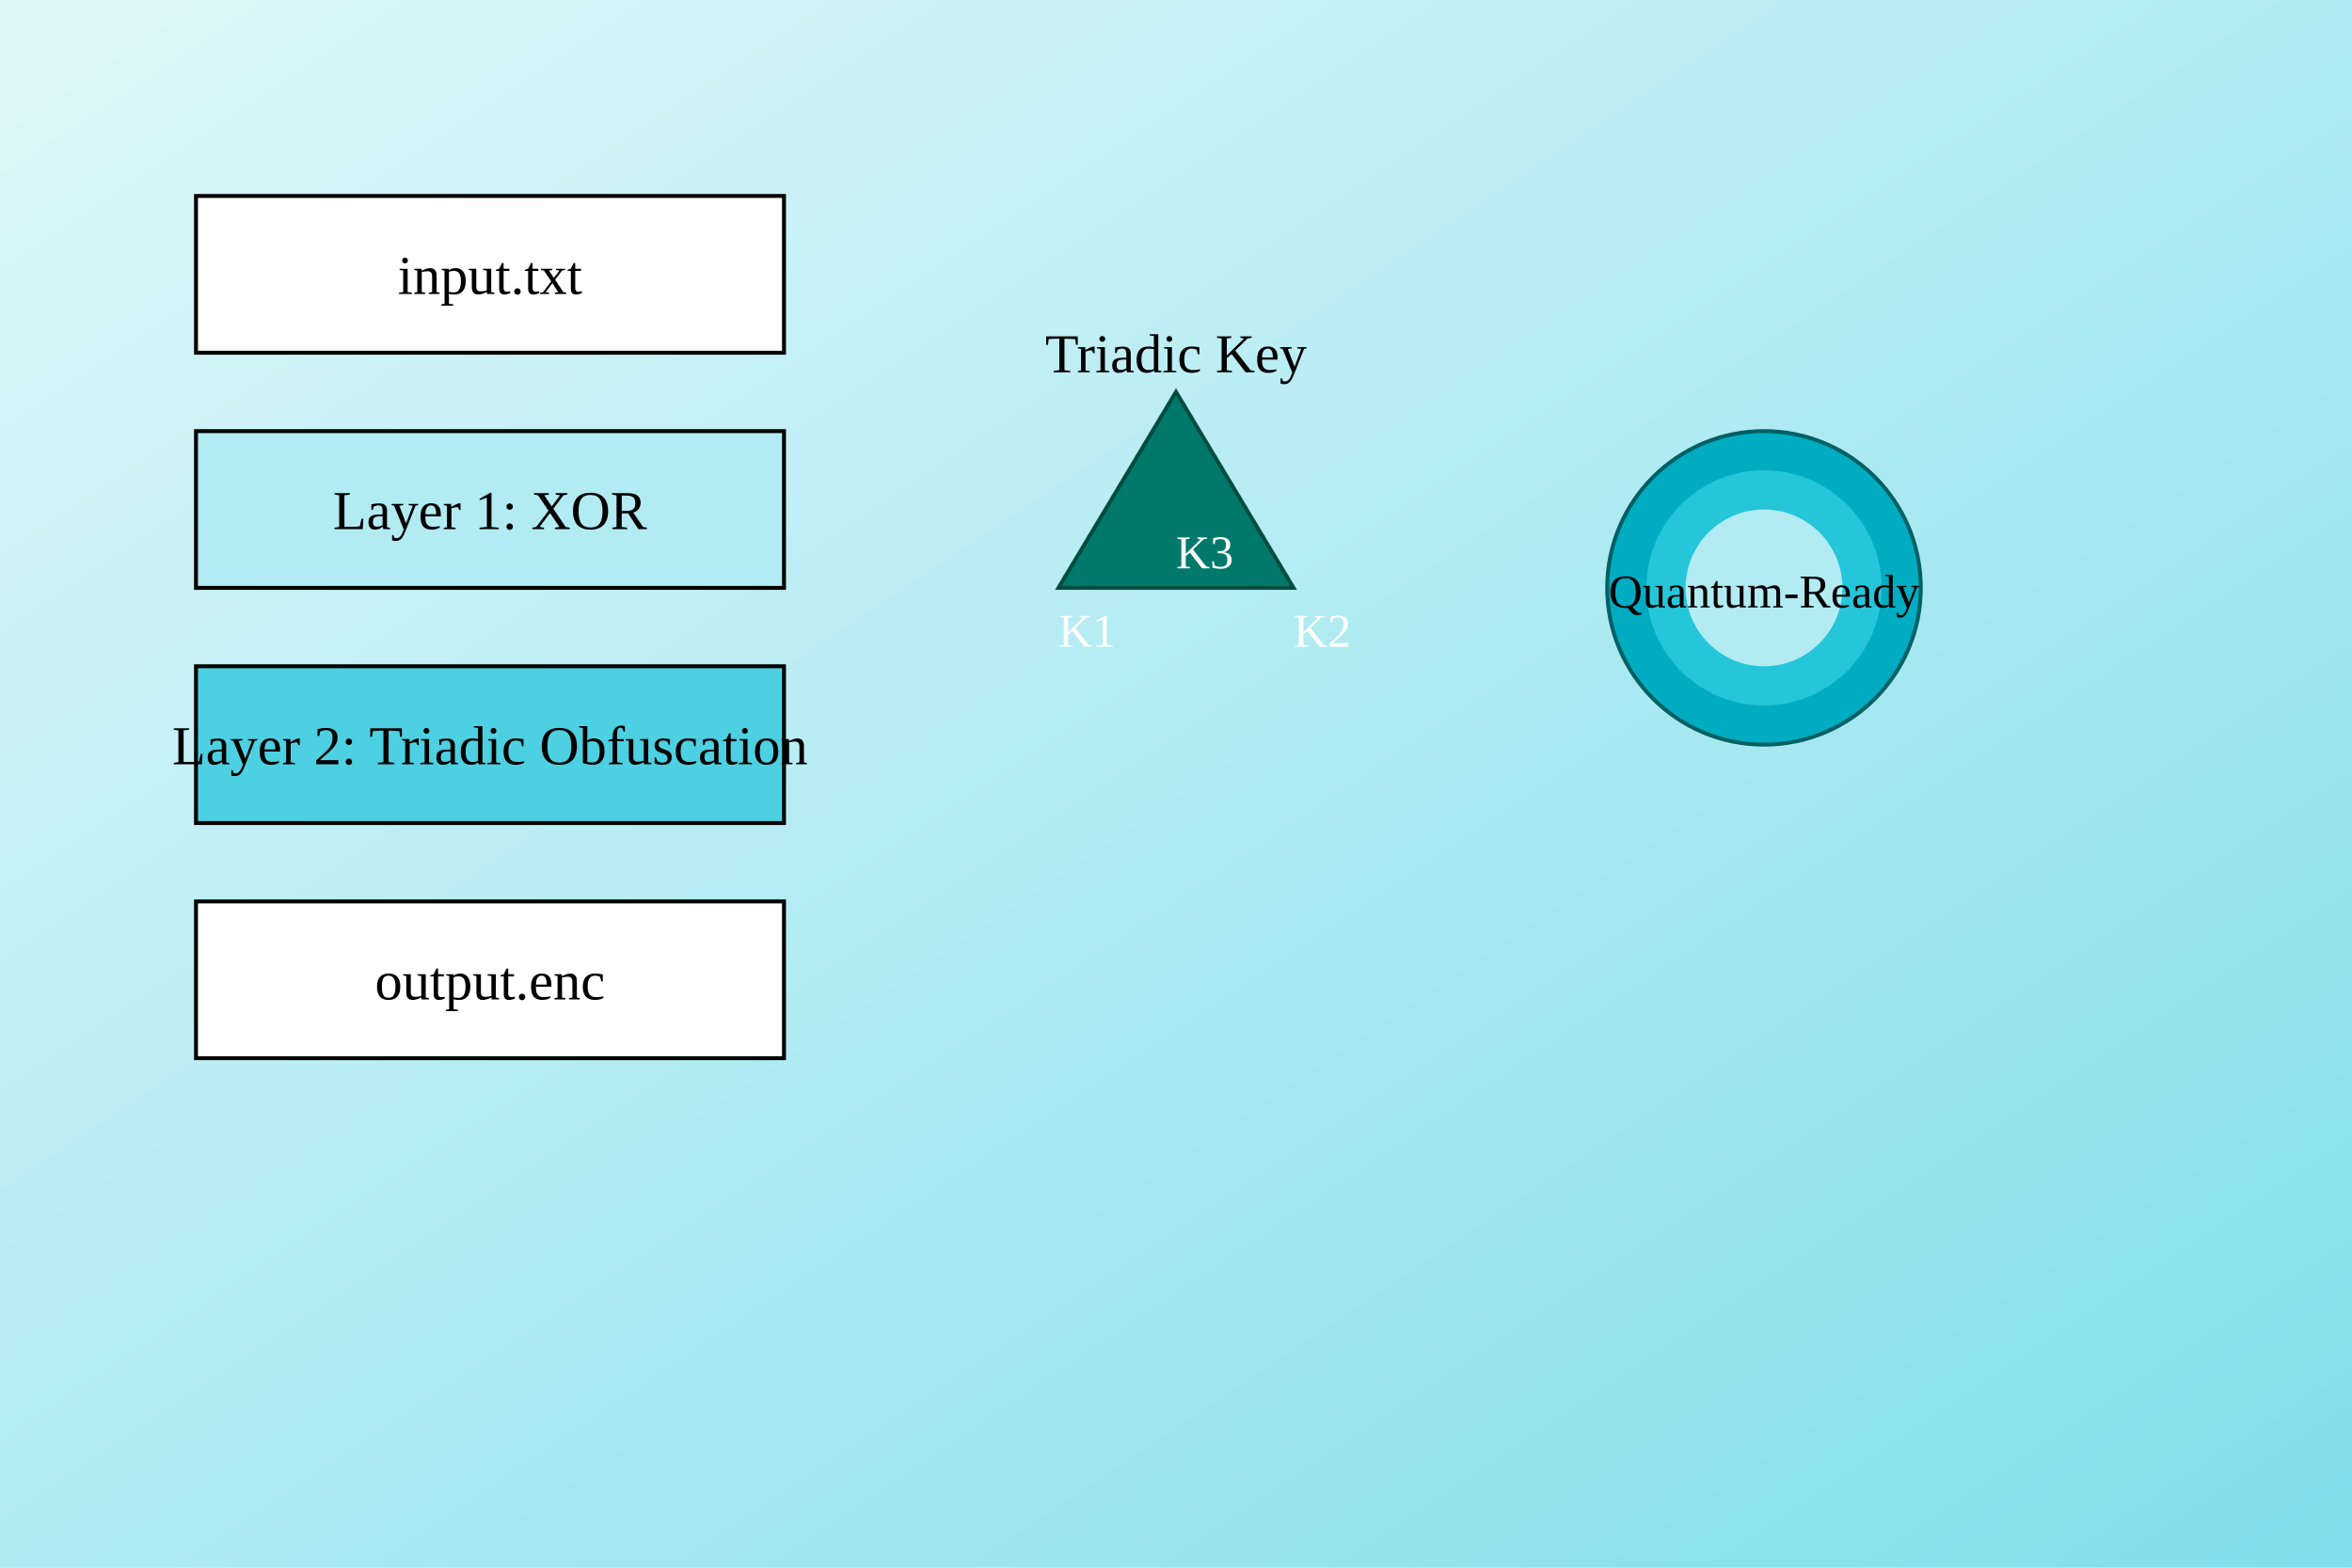
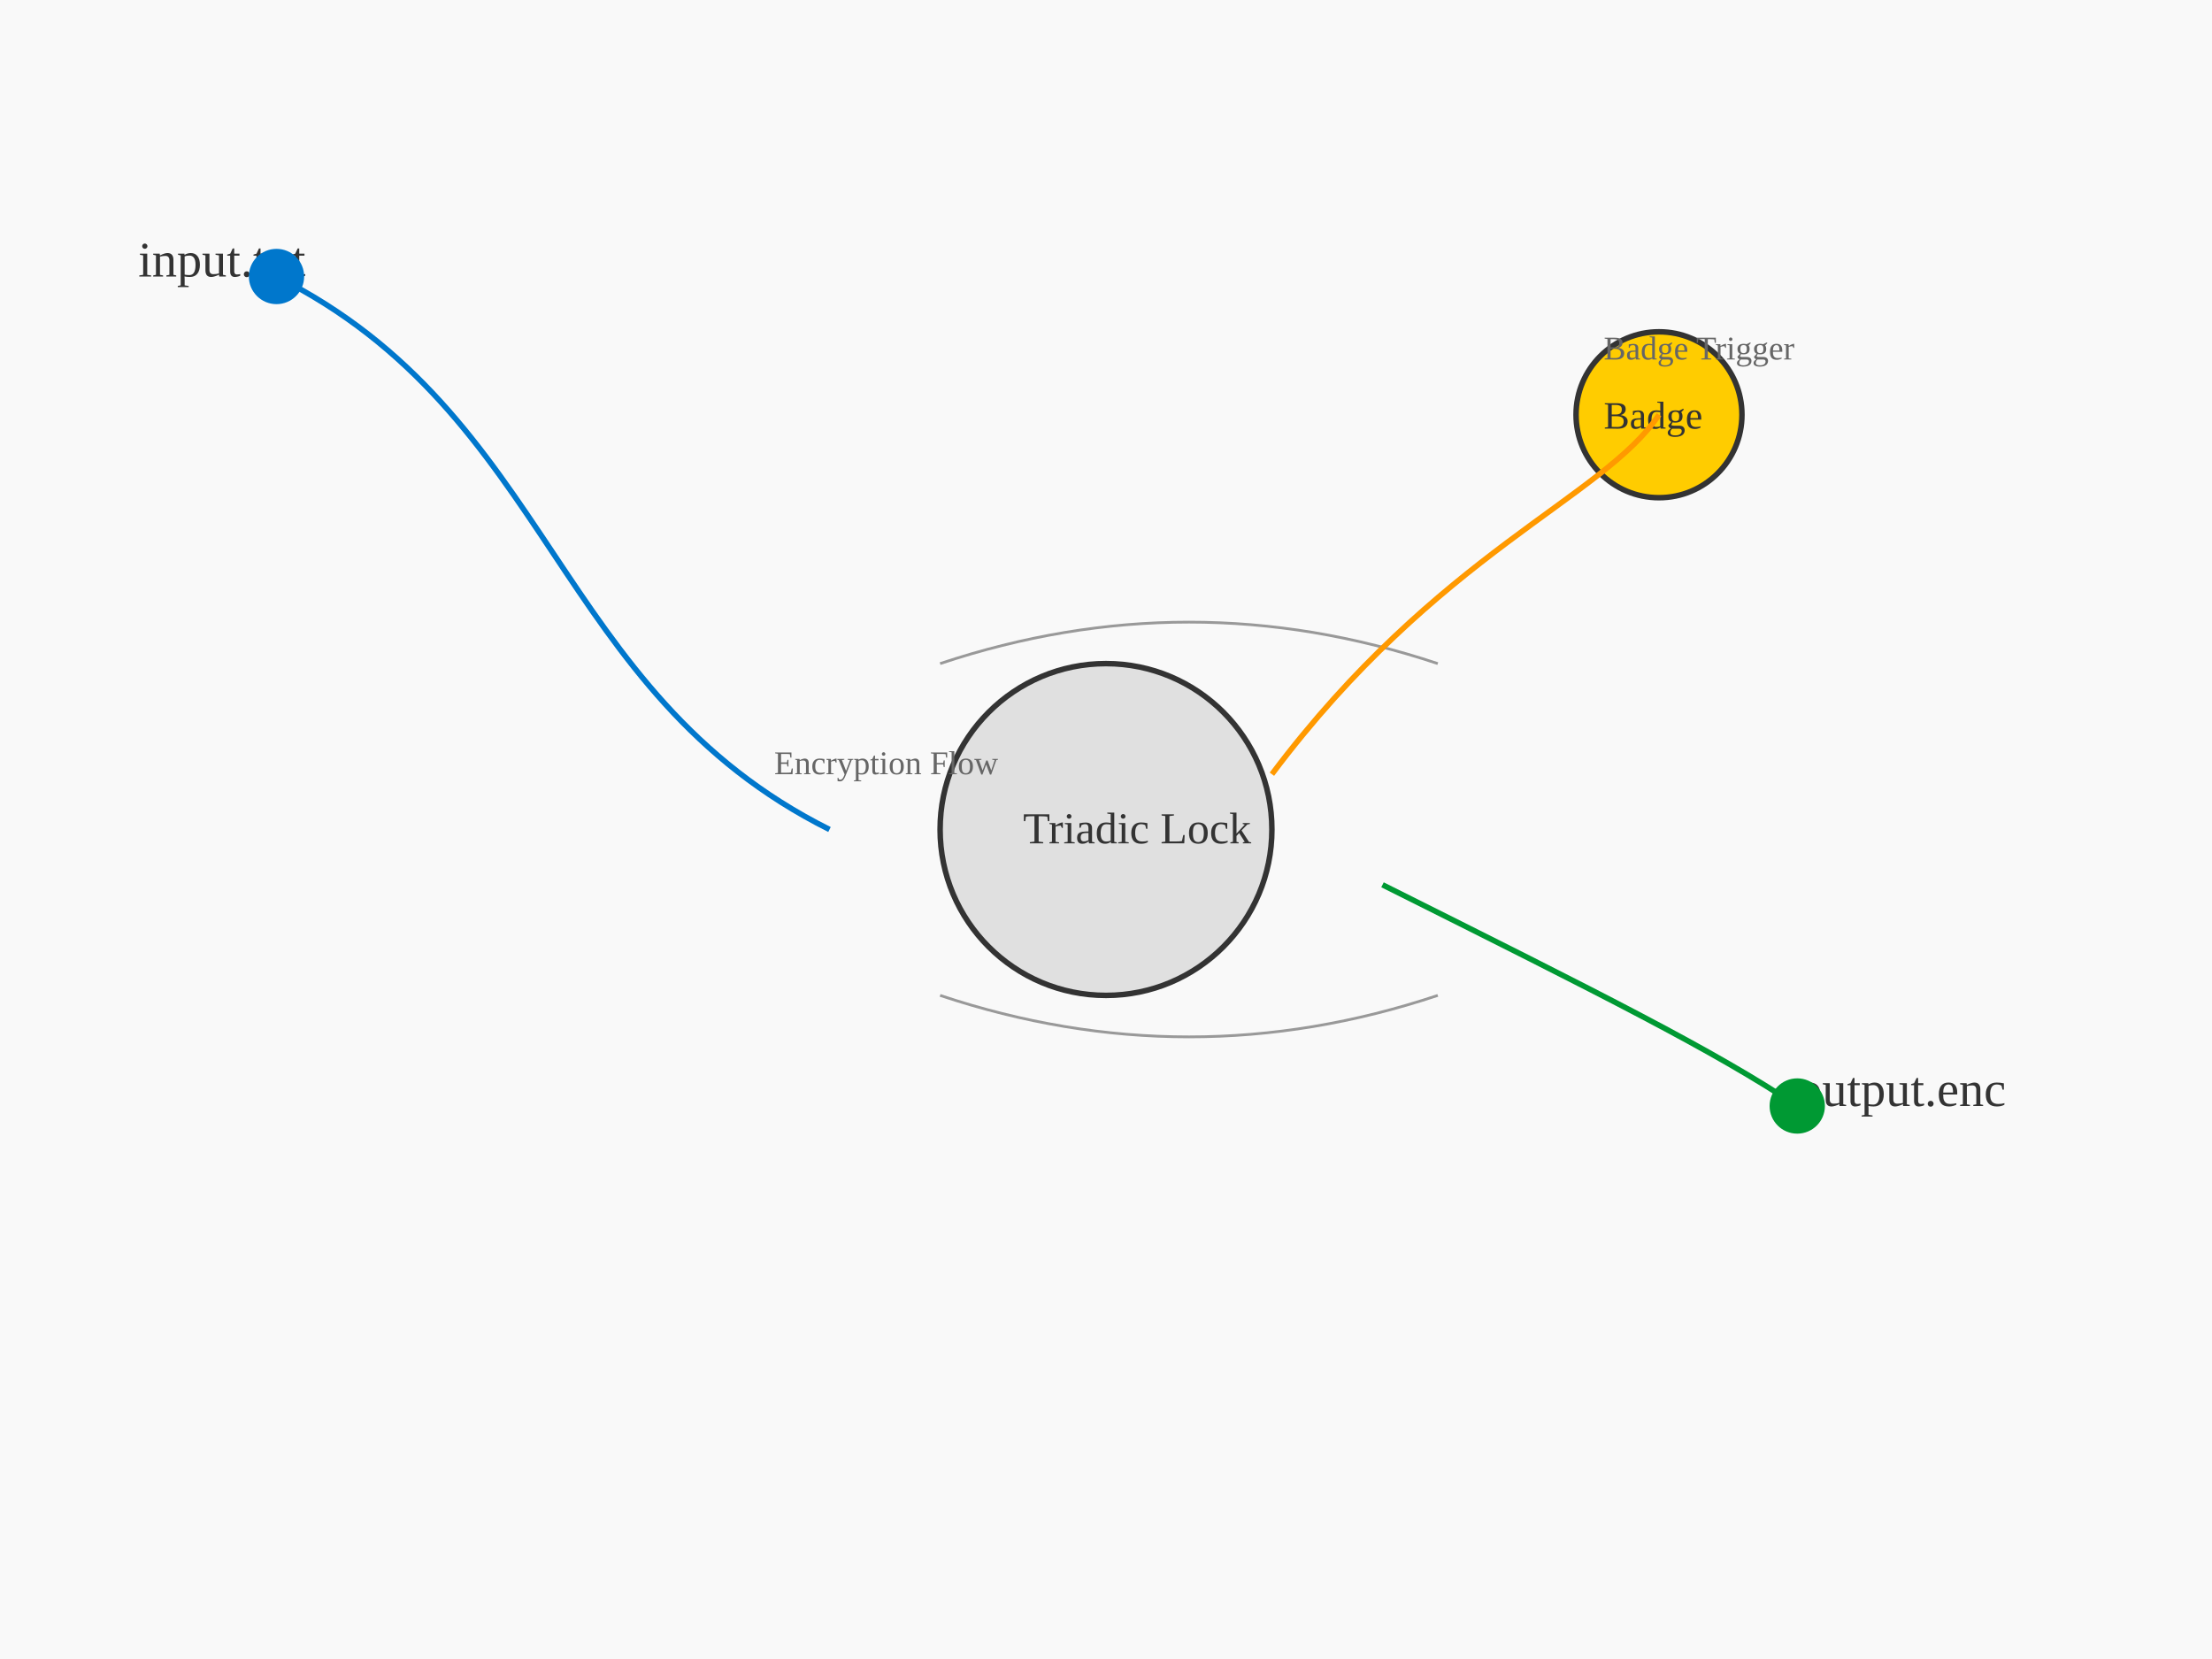
- <svg xmlns="http://www.w3.org/2000/svg" width="600" height="400">
-   <rect width="100%" height="100%" fill="url(#grad1)" />
-   <defs>
-     <linearGradient id="grad1" x1="0%" y1="0%" x2="100%" y2="100%">
-       <stop offset="0%" style="stop-color:#e0f7fa;stop-opacity:1" />
-       <stop offset="100%" style="stop-color:#80deea;stop-opacity:1" />
-     </linearGradient>
-   </defs>
-   <rect x="50" y="50" width="150" height="40" fill="#ffffff" stroke="#000000" />
-   <text x="125" y="75" font-size="14" text-anchor="middle" fill="#000000">input.txt</text>
-   <rect x="50" y="110" width="150" height="40" fill="#b2ebf2" stroke="#000000" />
-   <text x="125" y="135" font-size="14" text-anchor="middle" fill="#000000">Layer 1: XOR</text>
-   <rect x="50" y="170" width="150" height="40" fill="#4dd0e1" stroke="#000000" />
-   <text x="125" y="195" font-size="14" text-anchor="middle" fill="#000000">Layer 2: Triadic Obfuscation</text>
-   <rect x="50" y="230" width="150" height="40" fill="#ffffff" stroke="#000000" />
-   <text x="125" y="255" font-size="14" text-anchor="middle" fill="#000000">output.enc</text>
-   <polygon points="300,100 270,150 330,150" fill="#00796b" stroke="#004d40" />
-   <text x="300" y="95" font-size="14" text-anchor="middle" fill="#000000">Triadic Key</text>
-   <text x="270" y="165" font-size="12" fill="#ffffff">K1</text>
-   <text x="330" y="165" font-size="12" fill="#ffffff">K2</text>
-   <text x="300" y="145" font-size="12" fill="#ffffff">K3</text>
-   <circle cx="450" cy="150" r="40" fill="#00acc1" stroke="#006064" />
-   <circle cx="450" cy="150" r="30" fill="#26c6da" />
-   <circle cx="450" cy="150" r="20" fill="#b2ebf2" />
-   <text x="450" y="155" font-size="12" text-anchor="middle" fill="#000000">Quantum-Ready</text>
+ <svg xmlns="http://www.w3.org/2000/svg" width="800" height="600">
+   <rect width="100%" height="100%" fill="#f9f9f9" />
+   <text x="50" y="100" font-size="18" fill="#333">input.txt</text>
+   <path d="M100 100 C200 150, 200 250, 300 300" stroke="#0077cc" stroke-width="2" fill="none" />
+   <circle cx="100" cy="100" r="10" fill="#0077cc" />
+   <circle cx="400" cy="300" r="60" fill="#e0e0e0" stroke="#333" stroke-width="2" />
+   <text x="370" y="305" font-size="16" fill="#333">Triadic Lock</text>
+   <path d="M340 240 C400 220, 460 220, 520 240" stroke="#999" stroke-width="1" fill="none" />
+   <path d="M340 360 C400 380, 460 380, 520 360" stroke="#999" stroke-width="1" fill="none" />
+   <circle cx="600" cy="150" r="30" fill="#ffcc00" stroke="#333" stroke-width="2" />
+   <text x="580" y="155" font-size="14" fill="#333">Badge</text>
+   <path d="M460 280 C520 200, 580 180, 600 150" stroke="#ff9900" stroke-width="2" fill="none" />
+   <text x="650" y="400" font-size="18" fill="#333">output.enc</text>
+   <path d="M500 320 C580 360, 620 380, 650 400" stroke="#009933" stroke-width="2" fill="none" />
+   <circle cx="650" cy="400" r="10" fill="#009933" />
+   <text x="280" y="280" font-size="12" fill="#666">Encryption Flow</text>
+   <text x="580" y="130" font-size="12" fill="#666">Badge Trigger</text>
</svg>
